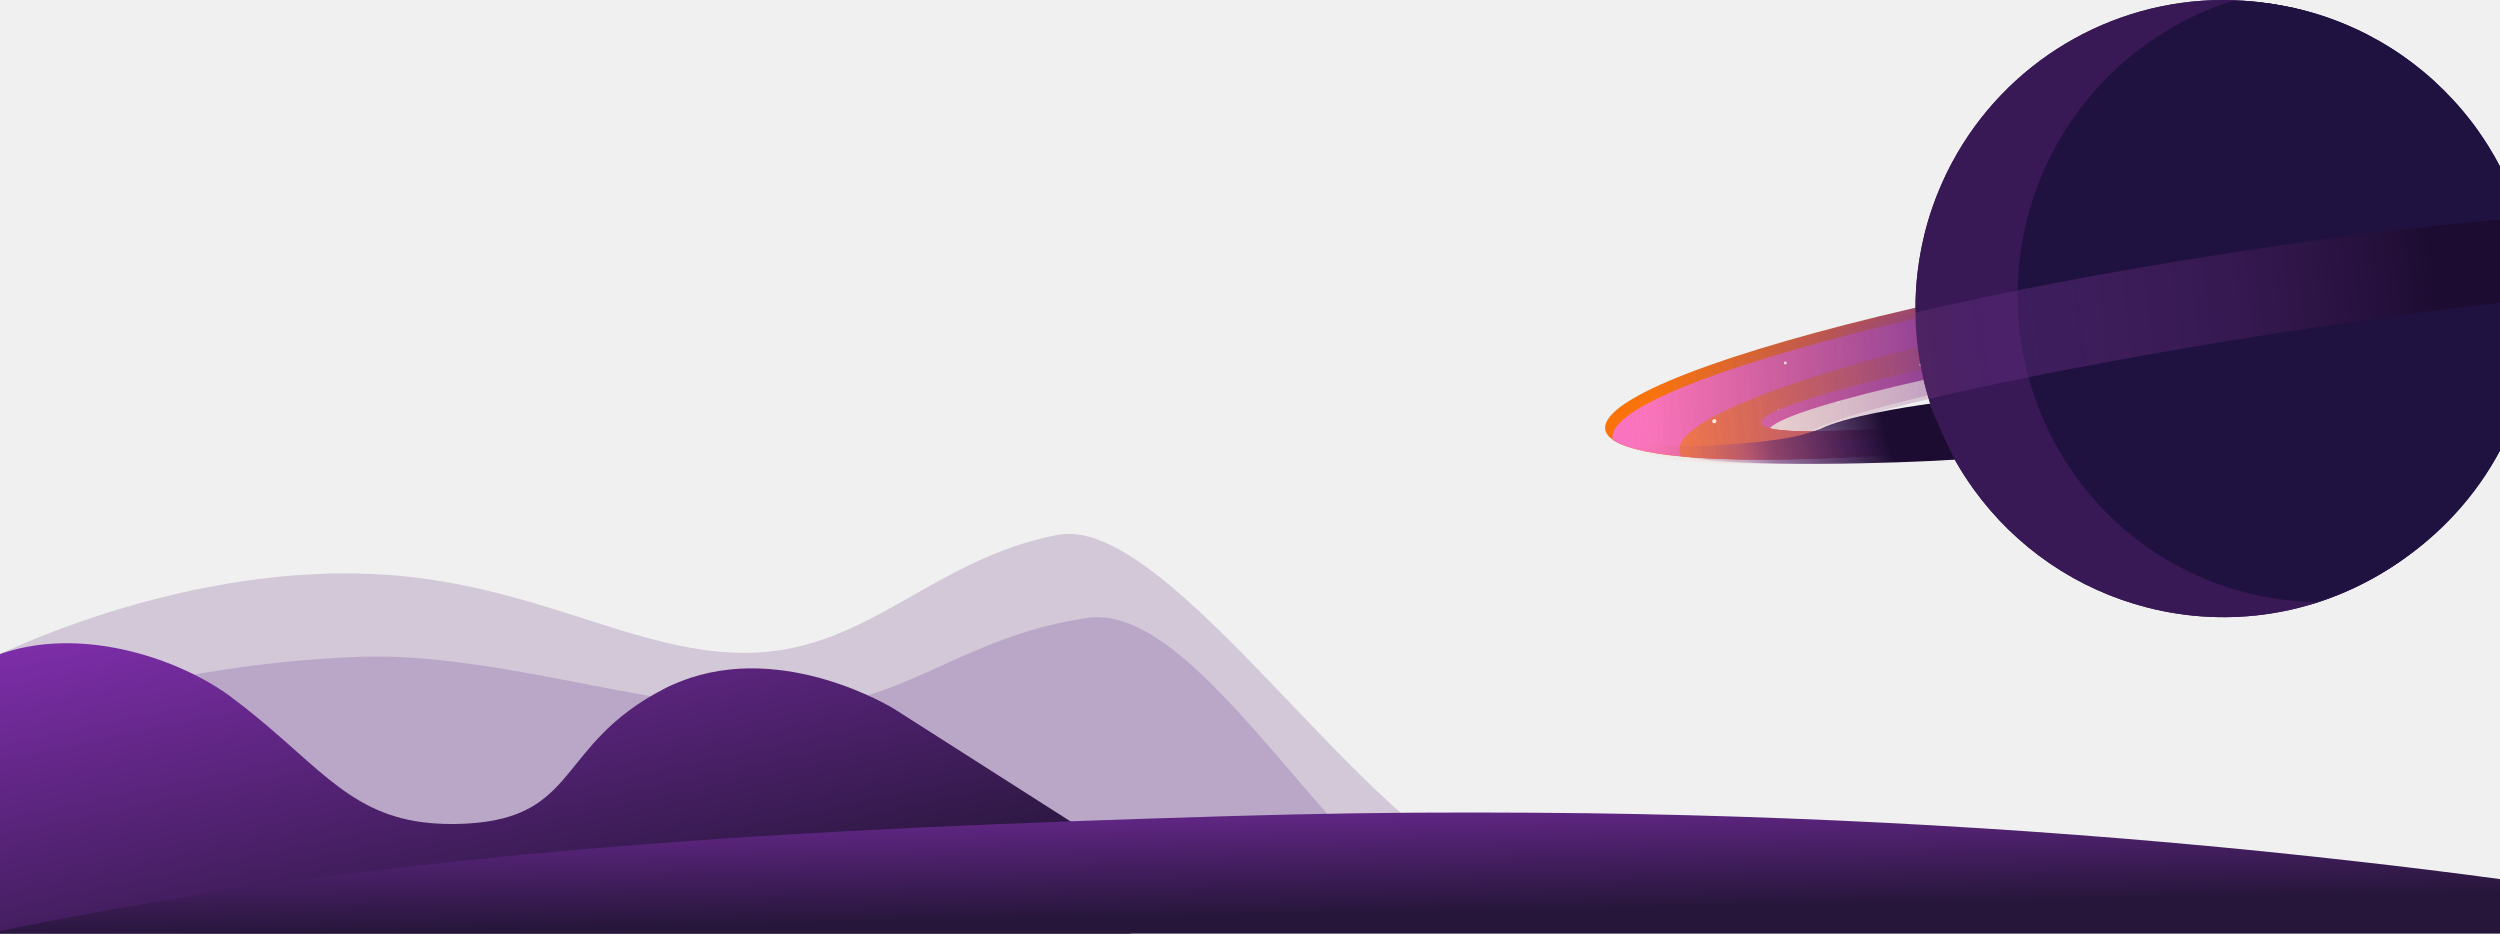
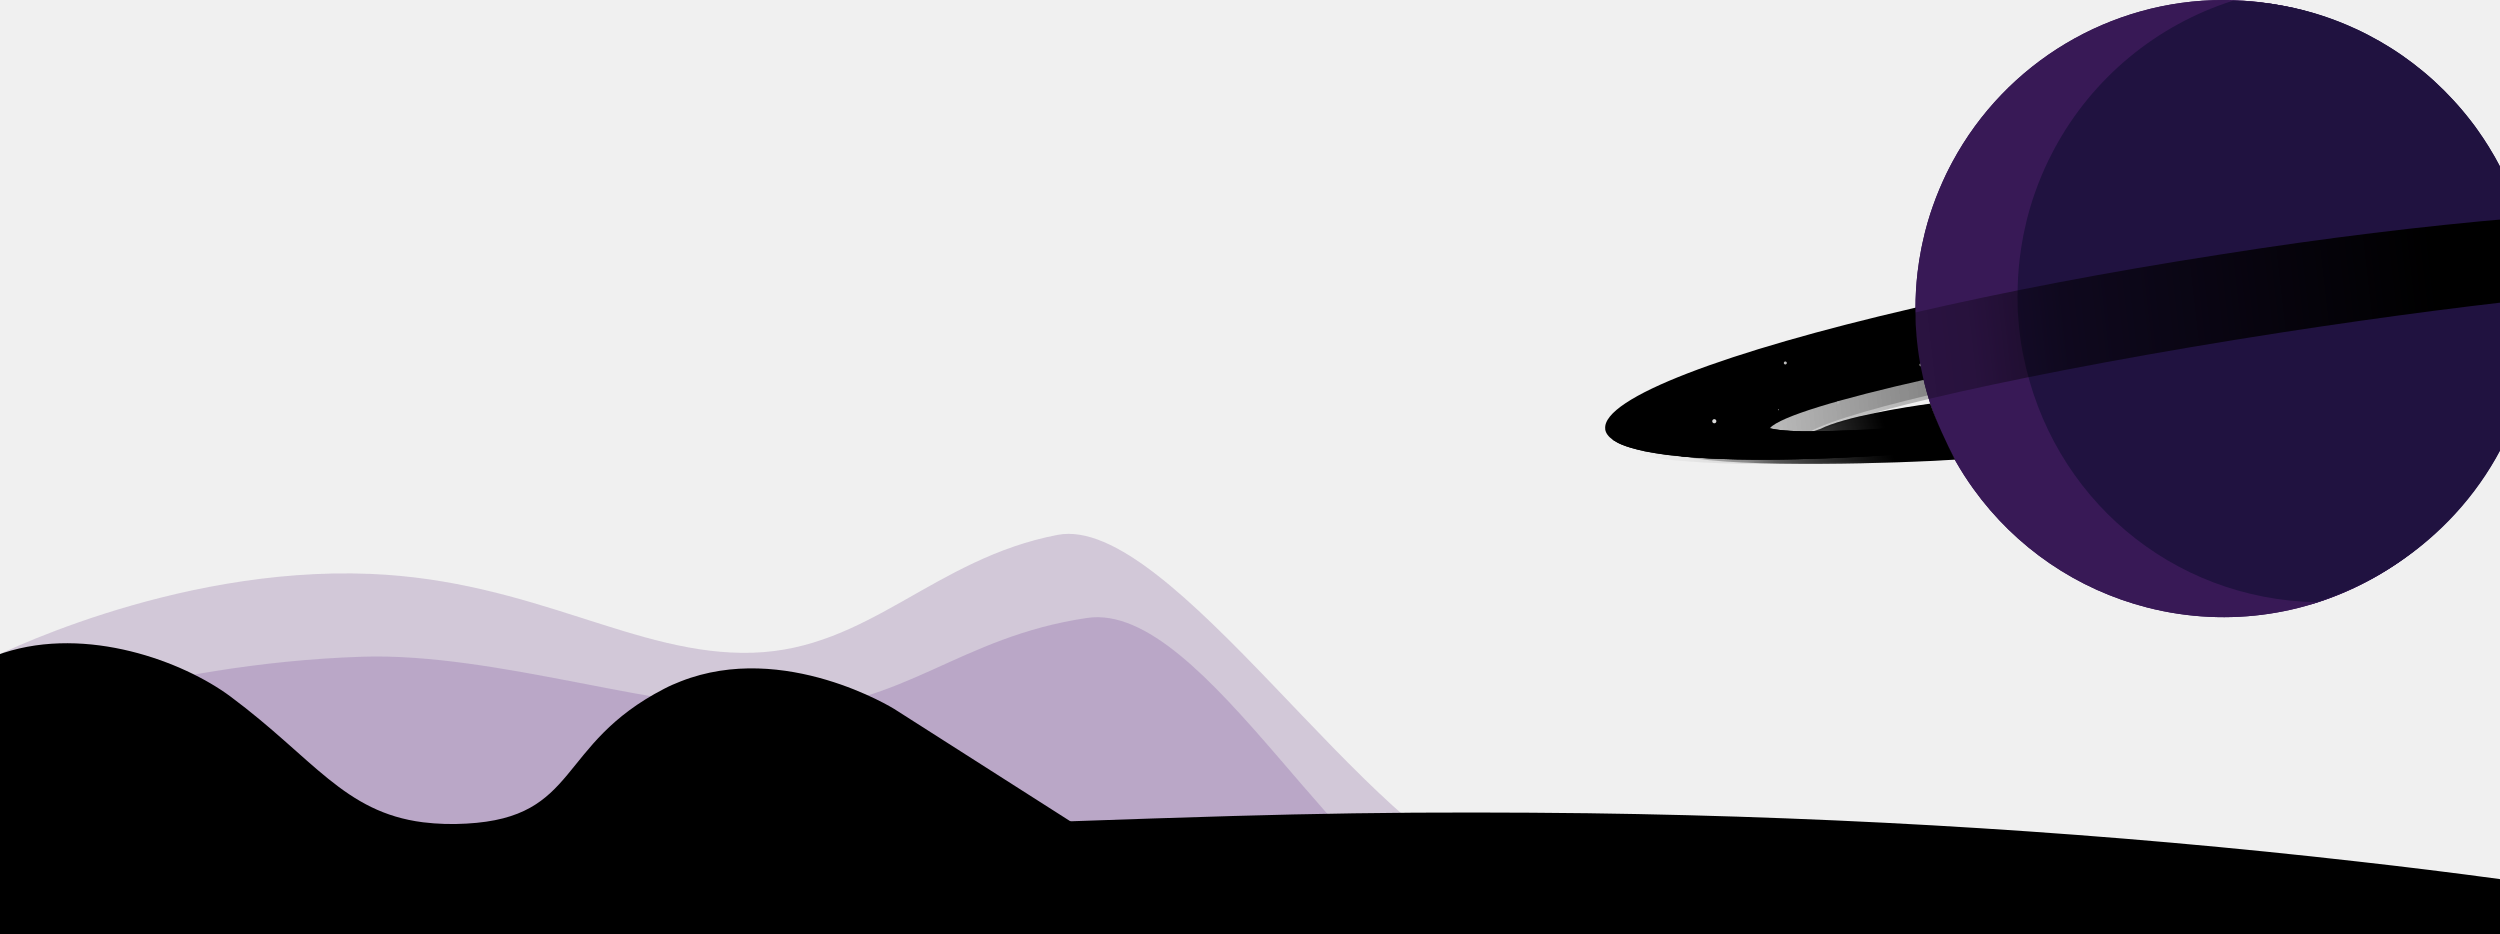
<svg xmlns="http://www.w3.org/2000/svg" width="1920" height="717" viewBox="0 0 1920 717" fill="none">
-   <g clip-path="url(#clip0_44_15)">
+   <g clipPath="url(#clip0_44_15)">
    <path d="M1944.16 236.855C1944.16 247.863 1943.36 258.871 1941.86 269.879C1940.7 278.403 1939.01 286.924 1936.88 295.358C1904.64 422.307 1775.81 498.922 1649.18 466.606C1595.35 452.872 1548.04 420.598 1515.56 375.434C1495.71 347.825 1481.98 316.309 1475.42 282.93C1475.33 282.574 1475.24 282.131 1475.15 281.775L1474.62 278.846L1474.18 276.093L1474.09 275.65C1473.91 274.762 1473.82 273.874 1473.65 272.986C1473.47 272.099 1473.38 271.3 1473.29 270.411C1473.29 270.235 1473.2 269.968 1473.2 269.79C1473.11 269.346 1473.03 268.902 1473.03 268.459C1473.03 268.015 1472.94 267.572 1472.85 267.127L1472.58 264.731C1472.58 264.464 1472.49 264.198 1472.49 263.931C1472.41 263.221 1472.32 262.422 1472.23 261.712C1472.05 260.469 1471.96 259.227 1471.87 257.895C1471.87 257.45 1471.79 256.918 1471.79 256.474C1471.7 254.876 1471.52 253.279 1471.43 251.681C1471.34 250.97 1471.34 250.171 1471.25 249.371V248.75C1471.25 247.773 1471.16 246.798 1471.16 245.821V242.802C1471.16 241.827 1471.16 240.85 1471.08 239.873C1470.99 238.896 1471.08 237.919 1471.08 236.944C1471.08 227.71 1471.61 218.389 1472.67 209.245C1473.38 203.12 1474.36 197.082 1475.51 191.134C1475.77 189.626 1476.13 188.027 1476.48 186.519C1477.09 183.698 1477.74 180.886 1478.43 178.084C1479.67 173.291 1481 168.586 1482.51 163.969C1483.13 161.928 1483.84 159.975 1484.54 158.021C1487.47 149.676 1490.93 141.509 1494.74 133.519C1496.24 130.412 1497.84 127.394 1499.43 124.375C1540.72 47.762 1620.73 0 1707.66 0C1709.26 0 1710.76 -8.88854e-06 1712.35 0.088C1725.91 0.355 1739.47 1.776 1752.76 4.35C1771.28 7.902 1789.37 13.761 1806.46 21.661C1831.71 33.291 1854.76 49.36 1874.5 69.067C1876.82 71.377 1879.02 73.684 1881.25 76.082C1885.97 81.17 1890.47 86.473 1894.7 91.971C1896.67 94.458 1898.61 97.032 1900.38 99.607C1903.39 103.868 1906.24 108.128 1908.98 112.568L1909.33 113.189C1910.76 115.498 1912.18 117.806 1913.5 120.203C1918.09 128.257 1922.16 136.587 1925.72 145.149C1926.96 148.256 1928.2 151.275 1929.36 154.471C1930.34 157.044 1931.22 159.62 1932.1 162.195C1933.26 165.833 1934.41 169.473 1935.47 173.113C1936.18 175.777 1936.88 178.44 1937.51 181.103C1937.86 182.612 1938.22 184.21 1938.57 185.72C1939.19 188.561 1939.81 191.49 1940.35 194.42L1940.61 195.929C1940.7 196.373 1940.79 196.905 1940.87 197.348C1941.05 198.415 1941.23 199.48 1941.4 200.545C1943.36 212.264 1944.23 224.515 1944.16 236.855Z" fill="#381956" />
    <path d="M1946.73 237.388C1946.73 248.396 1945.92 259.404 1944.42 270.411C1943.27 278.934 1941.58 287.457 1939.45 295.89C1919.16 375.434 1855 438.732 1776.94 463.5C1665.73 461.28 1575.46 381.915 1553.84 272.631C1553.75 272.277 1553.66 271.832 1553.57 271.478L1553.04 268.547L1552.6 265.795L1552.5 265.352C1552.34 264.465 1552.25 263.576 1552.06 262.689C1551.88 261.8 1551.8 261.003 1551.71 260.114C1551.71 259.936 1551.62 259.67 1551.62 259.493C1551.53 259.049 1551.44 258.605 1551.44 258.16C1551.44 257.717 1551.36 257.273 1551.27 256.829L1551 254.432C1551 254.166 1550.91 253.9 1550.91 253.633C1550.83 252.923 1550.74 252.124 1550.65 251.415C1550.47 250.172 1550.39 248.928 1550.3 247.597C1550.3 247.153 1550.21 246.62 1550.21 246.177C1550.11 244.578 1549.93 242.98 1549.85 241.382C1549.76 240.672 1549.76 239.873 1549.67 239.074V238.453C1549.67 237.476 1549.58 236.499 1549.58 235.523V232.505C1549.58 231.528 1549.58 230.551 1549.49 229.574C1549.41 228.599 1549.49 227.622 1549.49 226.646C1549.49 217.413 1550.02 208.091 1551.09 198.948C1551.8 192.821 1552.78 186.785 1553.92 180.837C1554.19 179.327 1554.54 177.73 1554.9 176.22C1555.51 173.4 1556.16 170.588 1556.84 167.787C1558.09 162.992 1559.42 158.287 1560.92 153.672C1561.55 151.63 1562.26 149.676 1562.96 147.724C1565.88 139.379 1569.34 131.212 1573.16 123.222C1574.67 120.114 1576.25 117.096 1577.85 114.078C1607.09 59.835 1656.27 19.175 1714.93 0.533C1728.48 0.799 1742.04 2.22 1755.33 4.795C1773.86 8.345 1791.93 14.203 1809.02 22.105C1834.29 33.734 1857.32 49.803 1877.08 69.511C1879.39 71.82 1881.6 74.128 1883.8 76.525C1888.53 81.614 1893.03 86.917 1897.28 92.416C1899.22 94.902 1901.19 97.477 1902.95 100.05C1905.95 104.282 1908.81 108.604 1911.55 113.011L1911.9 113.634C1913.32 115.942 1914.73 118.25 1916.07 120.647C1920.58 128.726 1924.66 137.07 1928.2 145.592C1929.45 148.699 1930.69 151.718 1931.84 154.914C1932.82 157.49 1933.7 160.064 1934.58 162.638C1935.74 166.277 1936.88 169.917 1937.95 173.557C1938.66 176.22 1939.38 178.884 1939.99 181.547C1940.35 183.055 1940.7 184.655 1941.05 186.163C1941.68 189.004 1942.3 191.934 1942.82 194.863L1943.09 196.373C1943.18 196.817 1943.27 197.348 1943.36 197.794C1943.53 198.858 1943.72 199.924 1943.88 200.99C1945.77 213.03 1946.73 225.199 1946.73 237.388Z" fill="#201240" />
    <path d="M1931.22 164.236C1863.42 170.007 1786.52 179.15 1705.36 191.756C1619.31 205.072 1538.94 220.52 1469.83 236.589C1325.85 269.968 1230.33 305.657 1232.81 329.359V329.803C1233.25 332.733 1235.29 335.397 1238.65 337.794L1239.45 338.326C1239.72 338.504 1239.98 338.681 1240.25 338.77C1240.52 338.859 1240.78 339.125 1241.14 339.303L1241.58 339.569C1241.76 339.658 1242.02 339.834 1242.2 339.924C1242.38 340.014 1242.64 340.19 1242.91 340.28L1243.62 340.634C1244.33 340.989 1245.21 341.344 1246.01 341.7H1246.1C1247.78 342.41 1249.64 343.031 1251.68 343.652L1252.57 343.918L1254.52 344.451C1254.87 344.541 1255.14 344.629 1255.49 344.719L1257.44 345.251C1258.86 345.606 1260.28 345.96 1261.78 346.228L1262.93 346.583H1263.02C1263.91 346.759 1264.88 346.937 1265.86 347.115L1266.48 347.204L1267.9 347.47L1270.55 347.913L1270.91 348.002C1272.24 348.179 1273.57 348.447 1274.99 348.625C1276.58 348.89 1278.17 349.068 1279.86 349.334L1283.05 349.69C1285.79 350.045 1288.63 350.311 1291.55 350.577L1294.57 350.843C1341.09 354.838 1411.09 353.24 1495.44 346.228H1495.62C1495.18 345.428 1494.82 344.541 1494.38 343.742C1494.11 343.297 1493.94 342.853 1493.67 342.41L1493.23 341.522V341.255C1491.9 338.574 1490.66 335.851 1489.51 333.088C1488.51 330.832 1487.56 328.554 1486.67 326.252L1486.49 325.897L1483.04 326.163L1478.43 326.608L1475.42 326.874C1471.16 327.229 1467 327.585 1462.92 327.851L1456.99 328.294C1445.73 329.093 1435.28 329.803 1425.62 330.248C1413.3 330.868 1402.31 331.135 1392.92 331.223H1384.24L1382.2 331.135H1380.96L1378.3 331.046C1377.06 330.958 1375.82 330.958 1374.67 330.868L1372.9 330.692L1371.21 330.602C1369.53 330.426 1367.93 330.336 1366.43 330.158L1365.28 329.981C1364.12 329.803 1363.06 329.715 1362.09 329.449L1361.47 329.359H1361.29L1360.58 329.182C1360.14 329.093 1359.69 329.004 1359.34 328.916L1358.37 328.648C1358.1 328.561 1357.75 328.472 1357.48 328.382C1357.21 328.294 1356.86 328.206 1356.59 328.117L1355.97 327.851L1354.91 327.318L1354.47 327.052C1354.29 326.962 1354.11 326.874 1353.93 326.696C1353.85 326.608 1353.76 326.608 1353.67 326.518C1353.58 326.43 1353.49 326.341 1353.4 326.252C1353.31 326.163 1353.23 326.075 1353.14 325.985C1353.05 325.897 1352.96 325.809 1352.96 325.72C1352.96 325.72 1352.87 325.631 1352.87 325.543C1352.78 325.365 1352.69 325.275 1352.69 325.098C1352.69 325.01 1352.69 324.92 1352.61 324.92V324.744C1352.16 322.081 1356.77 318.706 1365.63 314.8L1366.25 314.533C1385.3 306.278 1423.32 295.713 1474.35 284.261C1539.57 269.614 1626.15 253.457 1721.48 238.719C1803.36 226.024 1879.39 216.348 1941.4 210.223C1958.24 208.535 1974.01 207.116 1988.64 206.049V160.064C1970.29 161.129 1951.07 162.549 1931.22 164.236ZM1942.21 257.095C1941.77 262.777 1941.13 268.37 1940.26 273.964C1940.17 274.585 1940.08 275.117 1939.99 275.738C1939.81 276.626 1939.71 277.514 1939.55 278.313L1941.86 277.781L1944.51 277.16L1946.46 276.715C1960.9 273.431 1974.9 270.146 1988.47 266.861V246.886C1974.19 250.171 1958.68 253.633 1942.21 257.095Z" fill="url(#paint0_linear_44_15)" />
    <path d="M1936.8 171.162C1869.02 176.93 1792.11 186.076 1710.93 198.681C1624.9 211.997 1544.53 227.533 1475.42 243.513C1334.8 276.094 1240.52 310.895 1238.39 334.597C1238.3 335.307 1238.3 336.018 1238.48 336.727L1238.75 337.794L1239.54 338.326C1239.81 338.504 1240.07 338.681 1240.34 338.77C1240.61 338.859 1240.87 339.125 1241.23 339.303L1241.67 339.568C1241.85 339.658 1242.11 339.834 1242.29 339.924C1242.47 340.014 1242.73 340.19 1243 340.279L1243.71 340.635C1244.42 340.989 1245.3 341.344 1246.1 341.698H1246.19C1247.87 342.409 1249.73 343.031 1251.77 343.652L1252.66 343.918L1254.61 344.451C1254.96 344.541 1255.23 344.629 1255.58 344.717L1256.56 344.985L1257.53 345.251C1258.95 345.606 1260.37 345.961 1261.87 346.227L1262.94 346.493H1263.02C1263.91 346.671 1264.89 346.849 1265.86 347.026L1266.48 347.115L1267.9 347.382L1270.56 347.825L1270.91 347.913C1272.24 348.092 1273.57 348.358 1274.99 348.535C1276.58 348.801 1278.18 348.979 1279.86 349.246L1283.05 349.6C1285.8 349.956 1288.63 350.223 1291.56 350.489L1294.57 350.754C1341.09 354.75 1411.09 353.151 1495.44 346.138H1495.62C1495.18 345.34 1494.82 344.451 1494.38 343.652C1494.11 343.208 1493.94 342.765 1493.67 342.321L1493.23 341.433V341.167C1491.9 338.486 1490.66 335.762 1489.51 332.999L1486.05 333.265C1456.81 335.752 1431.56 337.349 1411.35 337.882C1400.9 338.148 1391.86 338.148 1384.33 337.882C1378.83 337.704 1374.23 337.261 1370.42 336.727L1369.44 336.551C1362.44 335.485 1358.54 333.799 1358.19 331.579C1358.1 330.513 1358.54 329.449 1359.34 328.738C1367.05 320.037 1411.89 306.455 1479.85 291.185C1545.06 276.537 1631.63 260.38 1726.98 245.643C1808.85 232.948 1884.87 223.273 1946.9 217.147C1961.6 215.727 1975.52 214.394 1988.54 213.417V167.52C1971.98 168.409 1954.7 169.652 1936.8 171.162ZM1943.94 264.5C1943.94 264.5 1940.62 285.701 1940.44 286.5C1948.33 284.724 1960.81 281.687 1968.53 279.912L1971.18 279.29L1973.14 278.846C1978.27 277.603 1983.4 276.449 1988.47 275.206V255.143C1975.79 257.984 1943.94 264.5 1943.94 264.5Z" fill="url(#paint1_linear_44_15)" />
    <path d="M1988.19 180.926C1920.41 186.697 1843.5 195.84 1762.32 208.446C1676.29 221.762 1595.92 237.21 1526.81 253.279C1390.26 284.884 1297.31 318.618 1290.14 342.232V342.321C1289.69 343.652 1289.61 345.072 1289.78 346.493V346.671C1289.96 347.558 1290.23 348.535 1290.67 349.334C1290.85 349.689 1291.11 350.045 1291.29 350.399L1291.38 350.577L1294.39 350.844C1340.91 354.838 1410.91 353.24 1495.26 346.228C1476.48 347.382 1460.35 347.913 1447.24 347.913C1438.64 347.913 1431.38 347.558 1425.53 347.026C1419.5 346.405 1415.07 345.518 1412.42 344.363C1410.56 343.564 1409.58 342.587 1409.4 341.434C1409.23 340.279 1409.85 339.214 1411.18 337.97C1413.66 335.663 1418.44 333.089 1425.35 330.248C1413.04 330.869 1402.05 331.135 1392.66 331.223H1384.15L1382.11 331.135H1380.87L1378.21 331.047C1376.97 330.958 1375.73 330.958 1374.58 330.869L1372.81 330.692L1371.13 330.602C1369.44 330.426 1367.85 330.336 1366.34 330.158L1365.19 329.981C1364.04 329.803 1362.97 329.715 1362 329.449L1361.38 329.359H1361.2L1360.49 329.183C1360.05 329.093 1359.61 329.005 1359.25 328.916L1358.28 328.649L1357.39 328.382C1357.12 328.294 1356.77 328.206 1356.5 328.116L1355.88 327.851L1354.82 327.318L1354.38 327.052C1354.2 326.963 1354.02 326.874 1353.85 326.696C1353.76 326.608 1353.67 326.608 1353.58 326.518L1353.05 325.986C1352.96 325.897 1352.87 325.809 1352.87 325.721C1352.87 325.721 1352.78 325.631 1352.78 325.543C1352.69 325.365 1352.61 325.275 1352.61 325.098C1352.61 325.009 1352.61 324.921 1352.52 324.921V324.744C1352.07 322.081 1356.68 318.706 1365.54 314.8L1366.16 314.534C1385.21 306.278 1423.23 295.713 1474.26 284.261C1539.48 269.614 1626.05 253.455 1721.39 238.719C1803.27 226.024 1879.3 216.348 1941.31 210.223C1958.15 208.536 1973.92 207.116 1988.54 206.049V180.926H1988.19Z" fill="url(#paint2_linear_44_15)" />
    <path d="M1316.54 325.1C1316.76 325.104 1316.97 325.066 1317.17 324.988C1317.36 324.91 1317.54 324.793 1317.7 324.645C1317.85 324.496 1317.97 324.318 1318.05 324.121C1318.13 323.924 1318.18 323.714 1318.18 323.501C1318.18 323.288 1318.13 323.076 1318.05 322.88C1317.97 322.683 1317.85 322.506 1317.7 322.357C1317.54 322.208 1317.36 322.091 1317.16 322.013C1316.97 321.935 1316.76 321.898 1316.54 321.903C1316.13 321.913 1315.73 322.086 1315.44 322.385C1315.15 322.683 1314.99 323.084 1314.99 323.502C1314.99 323.919 1315.15 324.319 1315.44 324.618C1315.73 324.916 1316.13 325.089 1316.54 325.1Z" fill="white" />
    <path d="M1411.71 310.184C1411.97 310.184 1412.21 310.082 1412.4 309.899C1412.58 309.715 1412.68 309.466 1412.68 309.208C1412.68 308.949 1412.58 308.7 1412.4 308.516C1412.21 308.333 1411.97 308.231 1411.71 308.231C1411.45 308.231 1411.2 308.333 1411.02 308.516C1410.84 308.7 1410.73 308.949 1410.73 309.208C1410.73 309.466 1410.84 309.715 1411.02 309.899C1411.2 310.082 1411.45 310.184 1411.71 310.184ZM1475.24 281.332C1475.55 281.332 1475.84 281.21 1476.05 280.994C1476.27 280.777 1476.39 280.484 1476.39 280.179C1476.39 279.872 1476.27 279.578 1476.05 279.363C1475.84 279.146 1475.55 279.024 1475.24 279.024C1474.93 279.024 1474.64 279.146 1474.43 279.363C1474.21 279.578 1474.09 279.872 1474.09 280.179C1474.09 280.484 1474.21 280.777 1474.43 280.994C1474.64 281.21 1474.93 281.332 1475.24 281.332ZM1365.81 315.067C1365.9 315.067 1365.99 315.03 1366.06 314.963C1366.13 314.896 1366.17 314.806 1366.17 314.711C1366.17 314.618 1366.13 314.527 1366.06 314.461C1365.99 314.393 1365.9 314.357 1365.81 314.357C1365.72 314.357 1365.63 314.393 1365.56 314.461C1365.49 314.527 1365.46 314.618 1365.46 314.711C1365.46 314.806 1365.49 314.896 1365.56 314.963C1365.63 315.03 1365.72 315.067 1365.81 315.067ZM1457.61 326.874C1457.79 326.874 1457.97 326.799 1458.11 326.666C1458.24 326.532 1458.32 326.352 1458.32 326.163C1458.32 325.975 1458.24 325.795 1458.11 325.662C1457.97 325.528 1457.79 325.454 1457.61 325.454C1457.42 325.454 1457.24 325.528 1457.1 325.662C1456.97 325.795 1456.9 325.975 1456.9 326.163C1456.9 326.352 1456.97 326.532 1457.1 326.666C1457.24 326.799 1457.42 326.874 1457.61 326.874ZM1510.86 258.96C1511 258.96 1511.14 258.905 1511.24 258.803C1511.34 258.703 1511.39 258.568 1511.39 258.427C1511.39 258.285 1511.34 258.149 1511.24 258.049C1511.14 257.949 1511 257.893 1510.86 257.893C1510.72 257.894 1510.58 257.95 1510.48 258.05C1510.38 258.15 1510.33 258.286 1510.33 258.428C1510.33 258.569 1510.38 258.704 1510.48 258.805C1510.58 258.905 1510.72 258.96 1510.86 258.96ZM1677.44 250.171C1678.03 250.171 1678.51 249.695 1678.51 249.106C1678.51 248.518 1678.03 248.041 1677.44 248.041C1676.85 248.041 1676.38 248.518 1676.38 249.106C1676.38 249.695 1676.85 250.171 1677.44 250.171ZM1708.28 230.729C1708.57 230.729 1708.82 230.491 1708.82 230.196C1708.82 230.055 1708.75 229.92 1708.66 229.82C1708.56 229.721 1708.43 229.664 1708.28 229.664C1707.98 229.664 1707.74 229.902 1707.74 230.196C1707.74 230.491 1707.98 230.729 1708.28 230.729ZM1936.27 211.732C1936.47 211.732 1936.62 211.574 1936.62 211.378C1936.62 211.283 1936.58 211.193 1936.52 211.127C1936.45 211.059 1936.36 211.022 1936.27 211.02C1936.08 211.02 1935.92 211.18 1935.92 211.378C1935.92 211.574 1936.08 211.732 1936.27 211.732Z" fill="white" />
    <path d="M1459.82 331.49C1460.22 331.498 1460.62 331.425 1460.99 331.275C1461.36 331.127 1461.7 330.906 1461.99 330.625C1462.27 330.344 1462.5 330.009 1462.65 329.64C1462.81 329.27 1462.89 328.873 1462.89 328.472C1462.89 328.071 1462.81 327.674 1462.65 327.304C1462.5 326.935 1462.27 326.6 1461.99 326.318C1461.7 326.038 1461.36 325.817 1460.99 325.668C1460.62 325.519 1460.22 325.447 1459.82 325.453C1459.03 325.466 1458.28 325.791 1457.73 326.355C1457.17 326.92 1456.86 327.68 1456.86 328.471C1456.86 329.263 1457.17 330.023 1457.73 330.587C1458.28 331.152 1459.03 331.477 1459.82 331.49ZM1371.12 279.912C1371.28 279.912 1371.43 279.883 1371.57 279.824C1371.7 279.767 1371.83 279.681 1371.94 279.575C1372.05 279.468 1372.13 279.341 1372.19 279.201C1372.25 279.06 1372.28 278.911 1372.28 278.759C1372.28 278.607 1372.25 278.458 1372.19 278.317C1372.13 278.177 1372.05 278.05 1371.94 277.943C1371.83 277.835 1371.71 277.751 1371.57 277.693C1371.43 277.634 1371.28 277.604 1371.13 277.604C1370.82 277.604 1370.53 277.725 1370.31 277.942C1370.1 278.158 1369.97 278.451 1369.97 278.758C1369.97 279.063 1370.1 279.357 1370.31 279.573C1370.53 279.79 1370.82 279.911 1371.12 279.912ZM1476.84 328.65C1477.05 328.655 1477.26 328.618 1477.46 328.54C1477.65 328.462 1477.84 328.345 1477.99 328.195C1478.14 328.047 1478.26 327.869 1478.34 327.672C1478.43 327.476 1478.47 327.265 1478.47 327.052C1478.47 326.838 1478.42 326.628 1478.34 326.431C1478.26 326.235 1478.14 326.057 1477.99 325.908C1477.84 325.76 1477.65 325.643 1477.46 325.565C1477.26 325.487 1477.05 325.449 1476.83 325.454C1476.42 325.464 1476.02 325.636 1475.73 325.935C1475.44 326.234 1475.28 326.635 1475.28 327.052C1475.28 327.471 1475.44 327.871 1475.73 328.169C1476.02 328.468 1476.42 328.641 1476.84 328.65Z" fill="white" />
    <path d="M1930.5 164.681C1950.98 162.904 1970.55 161.574 1989.17 160.419V222.208C1983.67 222.739 1978.09 223.273 1972.33 223.806C1910.3 229.93 1834.29 239.696 1752.41 252.302C1657.06 267.039 1570.5 283.285 1505.28 297.844C1446.97 310.984 1405.68 322.79 1390.26 331.401H1400.1L1404.09 331.313C1411 331.116 1417.91 330.848 1424.82 330.514C1442.54 329.626 1463.01 328.116 1485.7 326.164L1486.49 328.028C1487.2 329.804 1487.91 331.579 1488.71 333.354L1490.3 337.083C1490.48 337.528 1490.75 337.971 1490.92 338.415C1491.37 339.303 1491.81 340.279 1492.25 341.167C1492.34 341.434 1492.52 341.612 1492.61 341.878C1492.87 342.409 1493.14 342.855 1493.32 343.386L1494.91 346.583H1494.38C1479.92 347.788 1465.44 348.854 1450.96 349.779C1442.54 350.311 1434.39 350.844 1426.42 351.2C1372.72 353.951 1327.53 354.039 1294.3 351.2L1290.85 350.932H1290.49C1289.49 350.848 1288.48 350.759 1287.48 350.666H1287.21C1280.75 349.957 1274.72 349.246 1269.32 348.269C1268.16 348.092 1266.92 347.826 1265.77 347.648H1265.24C1263.11 347.221 1260.98 346.778 1258.86 346.315H1258.68C1256.05 345.745 1253.44 345.035 1250.88 344.185H1250.8L1249.82 343.83L1249.56 343.742H1249.47C1248.23 343.298 1246.99 342.855 1245.83 342.409L1245.66 342.321L1244.33 341.788L1244.15 341.699C1243.44 341.434 1242.82 341.078 1242.2 340.811C1241.93 340.723 1241.76 340.545 1241.49 340.457L1241.4 340.545L1240.34 340.014L1240.07 339.835C1239.81 339.658 1239.45 339.48 1239.19 339.303L1239.01 339.214L1238.92 339.125C1238.57 338.947 1238.21 338.681 1237.95 338.504C1236.15 337.321 1234.61 335.78 1233.43 333.976C1232.73 332.938 1232.28 331.753 1232.1 330.514C1228.47 306.811 1324.25 270.857 1469.13 237.388C1538.24 221.319 1618.61 205.873 1704.65 192.557C1785.81 179.683 1862.63 170.451 1930.5 164.681Z" fill="url(#paint3_linear_44_15)" />
    <path d="M1500.41 352.796C1462.3 355.37 1334.8 359.899 1293.24 350.489C1290.32 350.222 1287.48 349.956 1284.73 349.601L1283.05 349.422L1281.46 349.245C1279.77 349.067 1278.18 348.801 1276.58 348.535C1275.16 348.358 1273.83 348.092 1272.51 347.914L1272.15 347.824L1269.49 347.381L1268.08 347.115L1267.46 347.025L1264.62 346.494H1264.53L1263.38 346.228C1261.87 345.872 1260.45 345.606 1259.04 345.251L1257.09 344.718C1256.73 344.629 1256.38 344.54 1256.11 344.451L1254.16 343.918L1253.28 343.652C1251.24 343.031 1249.38 342.32 1247.7 341.7H1247.61C1246.39 341.27 1245.18 340.827 1243.97 340.368L1243.8 340.28L1242.47 339.746L1242.29 339.657C1241.58 339.391 1240.96 339.037 1240.34 338.77L1241.94 338.859C1249.38 339.48 1257.8 340.19 1266.21 340.811C1274.71 341.496 1283.22 342.029 1291.73 342.41C1298.82 342.676 1305.11 342.765 1310.16 342.41C1329.39 341.257 1352.25 339.924 1371.04 336.64C1378.39 335.485 1385.57 333.709 1392.57 331.224C1393.99 330.692 1395.76 330.158 1397.71 329.537C1416.94 319.949 1462.57 313.025 1481.98 310.361C1486.23 323.144 1494.29 341.077 1500.41 352.796Z" fill="url(#paint4_linear_44_15)" />
    <path d="M1944.16 236.855C1944.16 247.863 1943.36 258.871 1941.86 269.879C1940.7 278.403 1939.01 286.924 1936.88 295.358C1904.64 422.307 1775.81 498.922 1649.18 466.606C1595.35 452.872 1548.04 420.598 1515.56 375.434C1495.71 347.825 1481.98 316.309 1475.42 282.93C1475.33 282.574 1475.24 282.131 1475.15 281.775L1474.62 278.846L1474.18 276.093L1474.09 275.65C1473.91 274.762 1473.82 273.874 1473.65 272.986C1473.47 272.099 1473.38 271.3 1473.29 270.411C1473.29 270.235 1473.2 269.968 1473.2 269.79C1473.11 269.346 1473.03 268.902 1473.03 268.459C1473.03 268.015 1472.94 267.572 1472.85 267.127L1472.58 264.731C1472.58 264.464 1472.49 264.198 1472.49 263.931C1472.41 263.221 1472.32 262.422 1472.23 261.712C1472.05 260.469 1471.96 259.227 1471.87 257.895C1471.87 257.45 1471.79 256.918 1471.79 256.474C1471.7 254.876 1471.52 253.279 1471.43 251.681C1471.34 250.97 1471.34 250.171 1471.25 249.371V248.75C1471.25 247.773 1471.16 246.798 1471.16 245.821V242.802C1471.16 241.827 1471.16 240.85 1471.08 239.873C1470.99 238.896 1471.08 237.919 1471.08 236.944C1471.08 227.71 1471.61 218.389 1472.67 209.245C1473.38 203.12 1474.36 197.082 1475.51 191.134C1475.77 189.626 1476.13 188.027 1476.48 186.519C1477.09 183.698 1477.74 180.886 1478.43 178.084C1479.67 173.291 1481 168.586 1482.51 163.969C1483.13 161.928 1483.84 159.975 1484.54 158.021C1487.47 149.676 1490.93 141.509 1494.74 133.519C1496.24 130.412 1497.84 127.394 1499.43 124.375C1540.72 47.762 1620.73 0 1707.66 0C1709.26 0 1710.76 -8.88854e-06 1712.35 0.088C1725.91 0.355 1739.47 1.776 1752.76 4.35C1771.28 7.902 1789.37 13.761 1806.46 21.661C1831.71 33.291 1854.76 49.36 1874.5 69.067C1876.82 71.377 1879.02 73.684 1881.25 76.082C1885.97 81.17 1890.47 86.473 1894.7 91.971C1896.67 94.458 1898.61 97.032 1900.38 99.607C1903.39 103.868 1906.24 108.128 1908.98 112.568L1909.33 113.189C1910.76 115.498 1912.18 117.806 1913.5 120.203C1918.09 128.257 1922.16 136.587 1925.72 145.149C1926.96 148.256 1928.2 151.275 1929.36 154.471C1930.34 157.044 1931.22 159.62 1932.1 162.195C1933.26 165.833 1934.41 169.473 1935.47 173.113C1936.18 175.777 1936.88 178.44 1937.51 181.103C1937.86 182.612 1938.22 184.21 1938.57 185.72C1939.19 188.561 1939.81 191.49 1940.35 194.42L1940.61 195.929C1940.7 196.373 1940.79 196.905 1940.87 197.348C1941.05 198.415 1941.23 199.48 1941.4 200.545C1943.36 212.264 1944.23 224.515 1944.16 236.855Z" fill="#381956" />
    <path d="M1946.73 237.388C1946.73 248.396 1945.92 259.404 1944.42 270.411C1943.27 278.934 1941.58 287.457 1939.45 295.89C1919.16 375.434 1857 437.732 1778.94 462.5C1667.73 460.28 1575.46 381.915 1553.84 272.631C1553.75 272.277 1553.66 271.832 1553.57 271.478L1553.04 268.547L1552.6 265.795L1552.5 265.352C1552.34 264.465 1552.25 263.576 1552.06 262.689C1551.88 261.8 1551.8 261.003 1551.71 260.114C1551.71 259.936 1551.62 259.67 1551.62 259.493C1551.53 259.049 1551.44 258.605 1551.44 258.16C1551.44 257.717 1551.36 257.273 1551.27 256.829L1551 254.432C1551 254.166 1550.91 253.9 1550.91 253.633C1550.83 252.923 1550.74 252.124 1550.65 251.415C1550.47 250.172 1550.39 248.928 1550.3 247.597C1550.3 247.153 1550.21 246.62 1550.21 246.177C1550.11 244.578 1549.93 242.98 1549.85 241.382C1549.76 240.672 1549.76 239.873 1549.67 239.074V238.453C1549.67 237.476 1549.58 236.499 1549.58 235.523V232.505C1549.58 231.528 1549.58 230.551 1549.49 229.574C1549.41 228.599 1549.49 227.622 1549.49 226.646C1549.49 217.413 1550.02 208.091 1551.09 198.948C1551.8 192.821 1552.78 186.785 1553.92 180.837C1554.19 179.327 1554.54 177.73 1554.9 176.22C1555.51 173.4 1556.16 170.588 1556.84 167.787C1558.09 162.992 1559.42 158.287 1560.92 153.672C1561.55 151.63 1562.26 149.676 1562.96 147.724C1565.88 139.379 1569.34 131.212 1573.16 123.222C1574.67 120.114 1576.25 117.096 1577.85 114.078C1607.09 59.835 1656.27 19.175 1714.93 0.533C1728.48 0.799 1742.04 2.22 1755.33 4.795C1773.86 8.345 1791.93 14.203 1809.02 22.105C1834.29 33.734 1857.32 49.803 1877.08 69.511C1879.39 71.82 1881.6 74.128 1883.8 76.525C1888.53 81.614 1893.03 86.917 1897.28 92.416C1899.22 94.902 1901.19 97.477 1902.95 100.05C1905.95 104.282 1908.81 108.604 1911.55 113.011L1911.9 113.634C1913.32 115.942 1914.73 118.25 1916.07 120.647C1920.58 128.726 1924.66 137.07 1928.2 145.592C1929.45 148.699 1930.69 151.718 1931.84 154.914C1932.82 157.49 1933.7 160.064 1934.58 162.638C1935.74 166.277 1936.88 169.917 1937.95 173.557C1938.66 176.22 1939.38 178.884 1939.99 181.547C1940.35 183.055 1940.7 184.655 1941.05 186.163C1941.68 189.004 1942.3 191.934 1942.82 194.863L1943.09 196.373C1943.18 196.817 1943.27 197.348 1943.36 197.794C1943.53 198.858 1943.72 199.924 1943.88 200.99C1945.77 213.03 1946.73 225.199 1946.73 237.388Z" fill="#201240" />
    <path d="M1930.5 167.681C1950.98 165.904 1970.55 164.574 1989.17 163.419V225.208C1983.67 225.739 1978.09 226.273 1972.33 226.805C1910.3 232.93 1834.29 242.696 1752.41 255.302C1657.06 270.039 1570.5 286.285 1505.28 300.844C1446.97 313.983 1405.68 325.79 1390.26 334.401H1400.1L1404.09 334.313C1411 334.116 1417.91 333.848 1424.82 333.514C1442.54 332.626 1463.01 331.116 1485.7 329.164L1486.49 331.028C1487.2 332.804 1487.91 334.579 1488.71 336.354L1490.3 340.083C1490.48 340.527 1490.75 340.97 1490.92 341.415C1491.37 342.303 1491.81 343.279 1492.25 344.167C1492.34 344.434 1492.52 344.612 1492.61 344.878C1492.87 345.409 1493.14 345.855 1493.32 346.386L1494.91 349.583H1494.38C1479.92 350.788 1465.44 351.854 1450.96 352.778C1442.54 353.311 1434.39 353.844 1426.42 354.2C1372.72 356.951 1327.53 357.039 1294.3 354.2L1290.85 353.932H1290.49C1289.49 353.848 1288.48 353.759 1287.48 353.666H1287.21C1280.75 352.956 1274.72 352.246 1269.32 351.269C1268.16 351.092 1266.92 350.826 1265.77 350.648H1265.24C1263.11 350.221 1260.98 349.778 1258.86 349.315H1258.68C1256.05 348.745 1253.44 348.034 1250.88 347.185H1250.8L1249.82 346.83L1249.56 346.742H1249.47C1248.23 346.298 1246.99 345.855 1245.83 345.409L1245.66 345.321L1244.33 344.788L1244.15 344.699C1243.44 344.434 1242.82 344.078 1242.2 343.811C1241.93 343.723 1241.76 343.545 1241.49 343.457L1241.4 343.545L1240.34 343.014L1240.07 342.834C1239.81 342.658 1239.45 342.48 1239.19 342.303L1239.01 342.214L1238.92 342.125C1238.57 341.947 1238.21 341.681 1237.95 341.504C1236.15 340.321 1234.61 338.78 1233.43 336.976C1232.73 335.938 1232.28 334.753 1232.1 333.514C1228.47 309.811 1324.25 273.857 1469.13 240.388C1538.24 224.319 1618.61 208.873 1704.65 195.556C1785.81 182.683 1862.63 173.451 1930.5 167.681Z" fill="url(#paint5_linear_44_15)" />
    <path d="M1501.44 353C1463.34 355.575 1334.8 359.899 1293.24 350.489C1290.32 350.222 1287.48 349.956 1284.73 349.601L1283.05 349.422L1281.46 349.245C1279.77 349.067 1278.18 348.801 1276.58 348.535C1275.16 348.358 1273.83 348.092 1272.51 347.914L1272.15 347.824L1269.49 347.381L1268.08 347.115L1267.46 347.025L1264.62 346.494H1264.53L1263.38 346.228C1261.87 345.872 1260.45 345.606 1259.04 345.251L1257.09 344.718C1256.73 344.629 1256.38 344.54 1256.11 344.451L1254.16 343.918L1253.28 343.652C1251.24 343.031 1249.38 342.32 1247.7 341.7H1247.61C1246.39 341.27 1245.18 340.827 1243.97 340.368L1243.8 340.28L1242.47 339.746L1242.29 339.657C1241.58 339.391 1240.96 339.037 1240.34 338.77L1241.94 338.859C1249.38 339.48 1257.8 340.19 1266.21 340.811C1274.71 341.496 1283.22 342.029 1291.73 342.41C1298.82 342.676 1305.11 342.765 1310.16 342.41C1329.39 341.257 1352.25 339.924 1371.04 336.64C1378.39 335.485 1385.57 333.709 1392.57 331.224C1393.99 330.692 1395.76 330.158 1397.71 329.537C1416.94 319.949 1463.04 312.664 1482.44 310C1486.69 322.784 1495.33 341.282 1501.44 353Z" fill="url(#paint6_linear_44_15)" />
    <path opacity="0.2" d="M1129.65 711.562L1153 711.908C1145.33 713.422 1137.54 713.22 1129.65 711.562L-13.684 694.589L-13.682 639.647V603.498L-14.739 603.752L-17 604.259L-15.793 595.709L-13.532 579.202L-10.968 560.323C-10.968 560.323 118.255 509.613 277.935 504.365C381.827 500.979 508.487 547.116 601.519 544.915C694.556 542.714 736.323 489.126 834.935 474.566C925.979 461.122 1034.81 691.619 1129.65 711.562Z" fill="#5A2489" />
    <path opacity="0.2" d="M1152.57 672.593L1179 673.105C1170.75 675.23 1161.9 674.922 1152.57 672.593L-17 649.907L-16.998 580.966L-12.214 534.331L-11.054 522.328L-9.459 506.819C-9.459 506.819 130.752 434.478 284.3 440.745C410.157 445.844 488.599 504.056 578.062 501.295C667.523 498.532 717.257 428.954 812.229 410.789C898.912 394.087 1053.27 647.799 1152.57 672.593Z" fill="#5A2878" />
    <path d="M950.381 712.328C950.381 712.328 1070.77 713.339 1055.39 709.298C1189.96 643.976 853.21 725.629 821.944 722.934C676.146 710.477 143.363 721.833 -3 721.083C-3 721.083 2.429 686.224 29.661 679.318C47.308 674.842 74.416 720.822 74.416 720.822L-3 721.083V684.031V575.288V503.403L2.7 501.381C66.79 480.507 140.552 507.779 177.174 535.053C240.743 582.359 264.236 623.775 324.871 631.519C335.929 632.865 347.09 633.202 358.211 632.529C445.448 627.814 426.962 571.923 510.054 528.991C514.199 526.804 518.518 524.951 522.837 523.267C602.472 491.954 686.773 544.481 686.773 544.481L945.2 709.298L950.381 712.328Z" fill="url(#paint7_linear_44_15)" />
    <path d="M1920 675.167V736.356L-17 718.578C296.689 651.592 623.646 636.268 947.058 626.683C1008.71 624.9 1070.37 623.897 1132.15 624.008C1161.43 624.008 1190.48 624.231 1219.52 624.565C1424.31 627.352 1622.42 640.17 1811.1 661.68C1847.76 665.805 1884.07 670.262 1920 675.167Z" fill="url(#paint8_linear_44_15)" />
  </g>
  <defs>
    <linearGradient id="paint0_linear_44_15" x1="1231.91" y1="236.903" x2="1989.08" y2="236.903" gradientUnits="userSpaceOnUse">
-       <stop offset="0.05" stop-color="#F9730A" />
-       <stop offset="0.45" stop-color="#743495" />
-       <stop offset="0.51" stop-color="#5A2878" />
-       <stop offset="0.58" stop-color="#3F1C59" />
-       <stop offset="0.66" stop-color="#2C1343" />
-       <stop offset="0.73" stop-color="#200E36" />
-       <stop offset="0.79" stop-color="#1C0C31" />
+       <stop offset="0.05" stopColor="#F9730A" />
+       <stop offset="0.45" stopColor="#743495" />
+       <stop offset="0.51" stopColor="#5A2878" />
+       <stop offset="0.58" stopColor="#3F1C59" />
+       <stop offset="0.66" stopColor="#2C1343" />
+       <stop offset="0.73" stopColor="#200E36" />
+       <stop offset="0.79" stopColor="#1C0C31" />
    </linearGradient>
    <linearGradient id="paint1_linear_44_15" x1="1232" y1="236.844" x2="1989.18" y2="236.844" gradientUnits="userSpaceOnUse">
-       <stop offset="0.05" stop-color="#F973BE" />
-       <stop offset="0.45" stop-color="#743495" />
-       <stop offset="0.51" stop-color="#5A2878" />
-       <stop offset="0.58" stop-color="#3F1C59" />
-       <stop offset="0.66" stop-color="#2C1343" />
-       <stop offset="0.73" stop-color="#200E36" />
-       <stop offset="0.79" stop-color="#1C0C31" />
+       <stop offset="0.05" stopColor="#F973BE" />
+       <stop offset="0.45" stopColor="#743495" />
+       <stop offset="0.51" stopColor="#5A2878" />
+       <stop offset="0.58" stopColor="#3F1C59" />
+       <stop offset="0.66" stopColor="#2C1343" />
+       <stop offset="0.73" stopColor="#200E36" />
+       <stop offset="0.79" stopColor="#1C0C31" />
    </linearGradient>
    <linearGradient id="paint2_linear_44_15" x1="1231.98" y1="236.917" x2="1989.13" y2="236.917" gradientUnits="userSpaceOnUse">
-       <stop offset="0.05" stop-color="#F97B45" />
-       <stop offset="0.45" stop-color="#743495" />
-       <stop offset="0.51" stop-color="#5A2878" />
-       <stop offset="0.58" stop-color="#3F1C59" />
-       <stop offset="0.66" stop-color="#2C1343" />
-       <stop offset="0.73" stop-color="#200E36" />
-       <stop offset="0.79" stop-color="#1C0C31" />
+       <stop offset="0.05" stopColor="#F97B45" />
+       <stop offset="0.45" stopColor="#743495" />
+       <stop offset="0.51" stopColor="#5A2878" />
+       <stop offset="0.58" stopColor="#3F1C59" />
+       <stop offset="0.66" stopColor="#2C1343" />
+       <stop offset="0.73" stopColor="#200E36" />
+       <stop offset="0.79" stopColor="#1C0C31" />
    </linearGradient>
    <linearGradient id="paint3_linear_44_15" x1="1231.96" y1="512.672" x2="2072.37" y2="416.419" gradientUnits="userSpaceOnUse">
-       <stop offset="0.05" stop-color="#F97B45" stop-opacity="0" />
-       <stop offset="0.37" stop-color="#743495" stop-opacity="0.3" />
-       <stop offset="0.45" stop-color="#572774" stop-opacity="0.53" />
-       <stop offset="0.79" stop-color="#1C0C31" />
+       <stop offset="0.05" stopColor="#F97B45" stop-opacity="0" />
+       <stop offset="0.37" stopColor="#743495" stop-opacity="0.3" />
+       <stop offset="0.45" stopColor="#572774" stop-opacity="0.53" />
+       <stop offset="0.79" stopColor="#1C0C31" />
    </linearGradient>
    <linearGradient id="paint4_linear_44_15" x1="1256.16" y1="722.357" x2="2039.59" y2="660.303" gradientUnits="userSpaceOnUse">
-       <stop offset="0.05" stop-color="#F97B45" stop-opacity="0" />
-       <stop offset="0.37" stop-color="#743495" stop-opacity="0.3" />
-       <stop offset="0.45" stop-color="#572774" stop-opacity="0.53" />
-       <stop offset="0.79" stop-color="#1C0C31" />
+       <stop offset="0.05" stopColor="#F97B45" stop-opacity="0" />
+       <stop offset="0.37" stopColor="#743495" stop-opacity="0.3" />
+       <stop offset="0.45" stopColor="#572774" stop-opacity="0.53" />
+       <stop offset="0.79" stopColor="#1C0C31" />
    </linearGradient>
    <linearGradient id="paint5_linear_44_15" x1="1231.96" y1="512.672" x2="2072.37" y2="416.419" gradientUnits="userSpaceOnUse">
-       <stop offset="0.05" stop-color="#F97B45" stop-opacity="0" />
-       <stop offset="0.37" stop-color="#743495" stop-opacity="0.3" />
-       <stop offset="0.45" stop-color="#572774" stop-opacity="0.53" />
-       <stop offset="0.79" stop-color="#1C0C31" />
+       <stop offset="0.05" stopColor="#F97B45" stop-opacity="0" />
+       <stop offset="0.37" stopColor="#743495" stop-opacity="0.3" />
+       <stop offset="0.45" stopColor="#572774" stop-opacity="0.53" />
+       <stop offset="0.79" stopColor="#1C0C31" />
    </linearGradient>
    <linearGradient id="paint6_linear_44_15" x1="1248.64" y1="380.177" x2="1499.53" y2="309.555" gradientUnits="userSpaceOnUse">
-       <stop offset="0.05" stop-color="#F97B45" stop-opacity="0" />
-       <stop offset="0.37" stop-color="#743495" stop-opacity="0.3" />
-       <stop offset="0.45" stop-color="#572774" stop-opacity="0.53" />
-       <stop offset="0.79" stop-color="#1C0C31" />
+       <stop offset="0.05" stopColor="#F97B45" stop-opacity="0" />
+       <stop offset="0.37" stopColor="#743495" stop-opacity="0.3" />
+       <stop offset="0.45" stopColor="#572774" stop-opacity="0.53" />
+       <stop offset="0.79" stopColor="#1C0C31" />
    </linearGradient>
    <linearGradient id="paint7_linear_44_15" x1="373.343" y1="282.47" x2="629.085" y2="1497.26" gradientUnits="userSpaceOnUse">
-       <stop offset="0.05" stop-color="#9133C2" />
-       <stop offset="0.37" stop-color="#26163A" />
+       <stop offset="0.05" stopColor="#9133C2" />
+       <stop offset="0.37" stopColor="#26163A" />
    </linearGradient>
    <linearGradient id="paint8_linear_44_15" x1="935.269" y1="1.313" x2="959.993" y2="1302.85" gradientUnits="userSpaceOnUse">
-       <stop offset="0.43" stop-color="#9133C2" />
-       <stop offset="0.54" stop-color="#26163A" />
+       <stop offset="0.43" stopColor="#9133C2" />
+       <stop offset="0.54" stopColor="#26163A" />
    </linearGradient>
    <clipPath id="clip0_44_15">
      <rect width="1920" height="717" fill="white" />
    </clipPath>
  </defs>
</svg>
